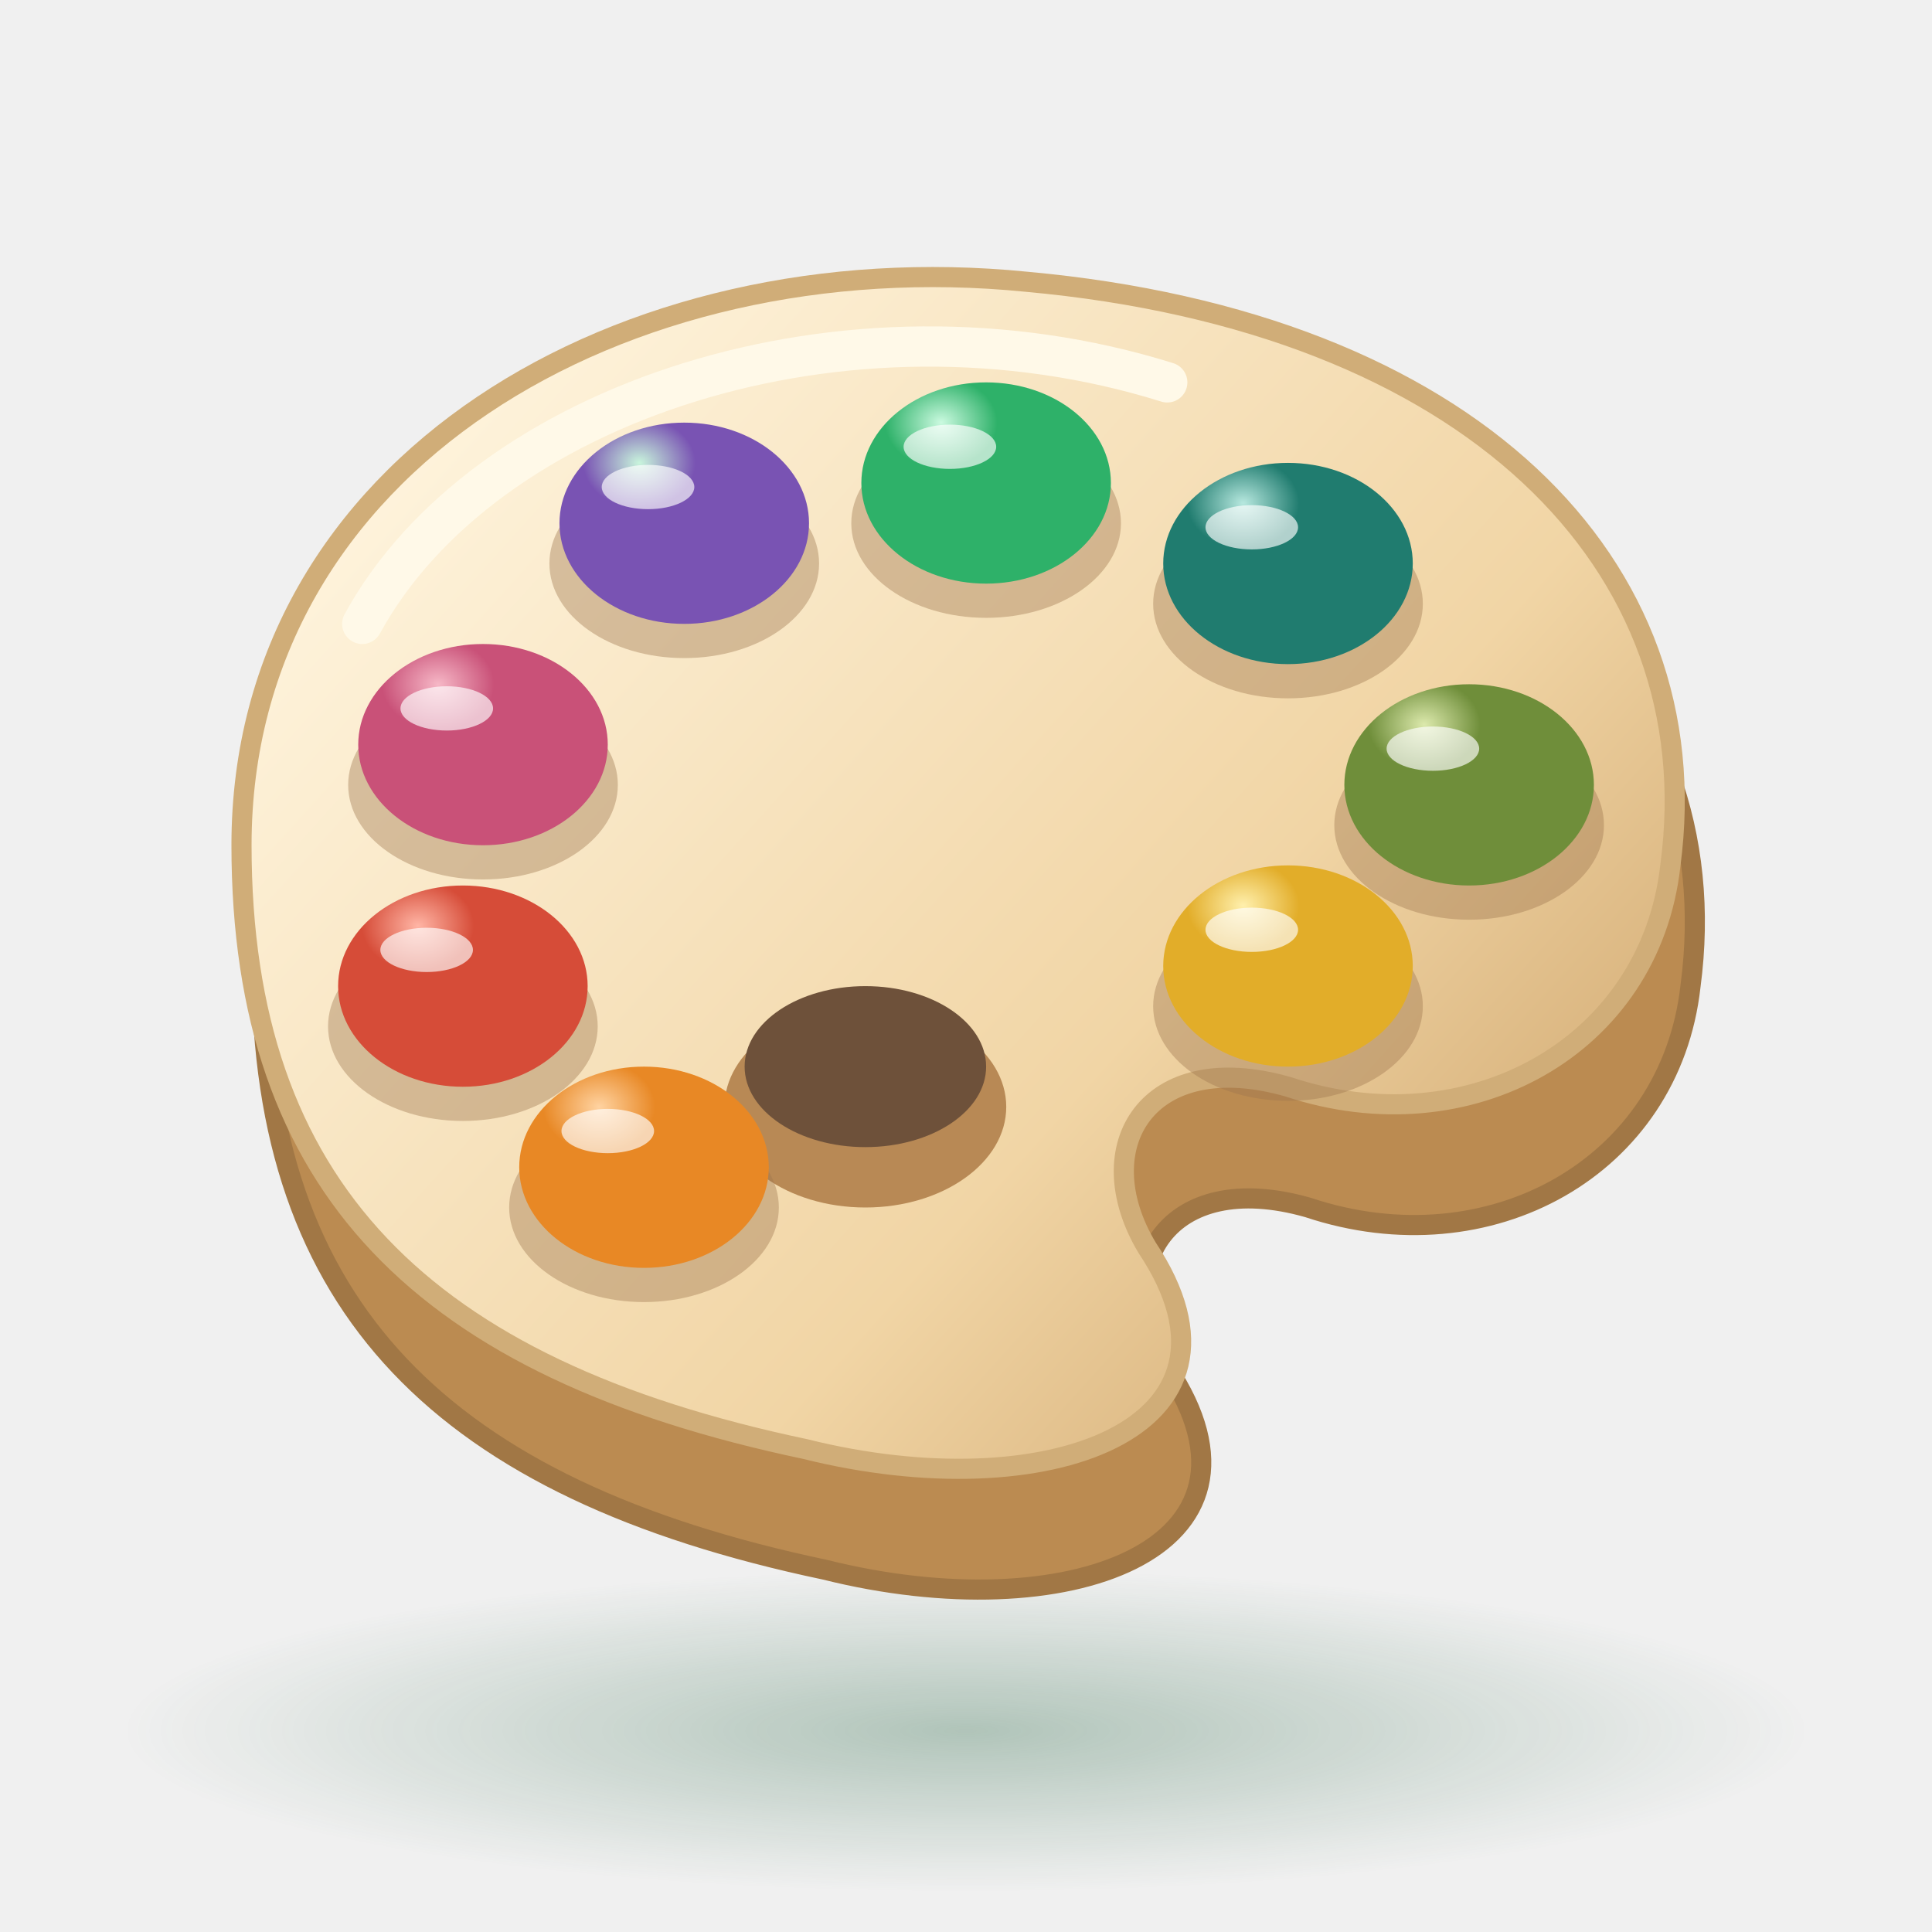
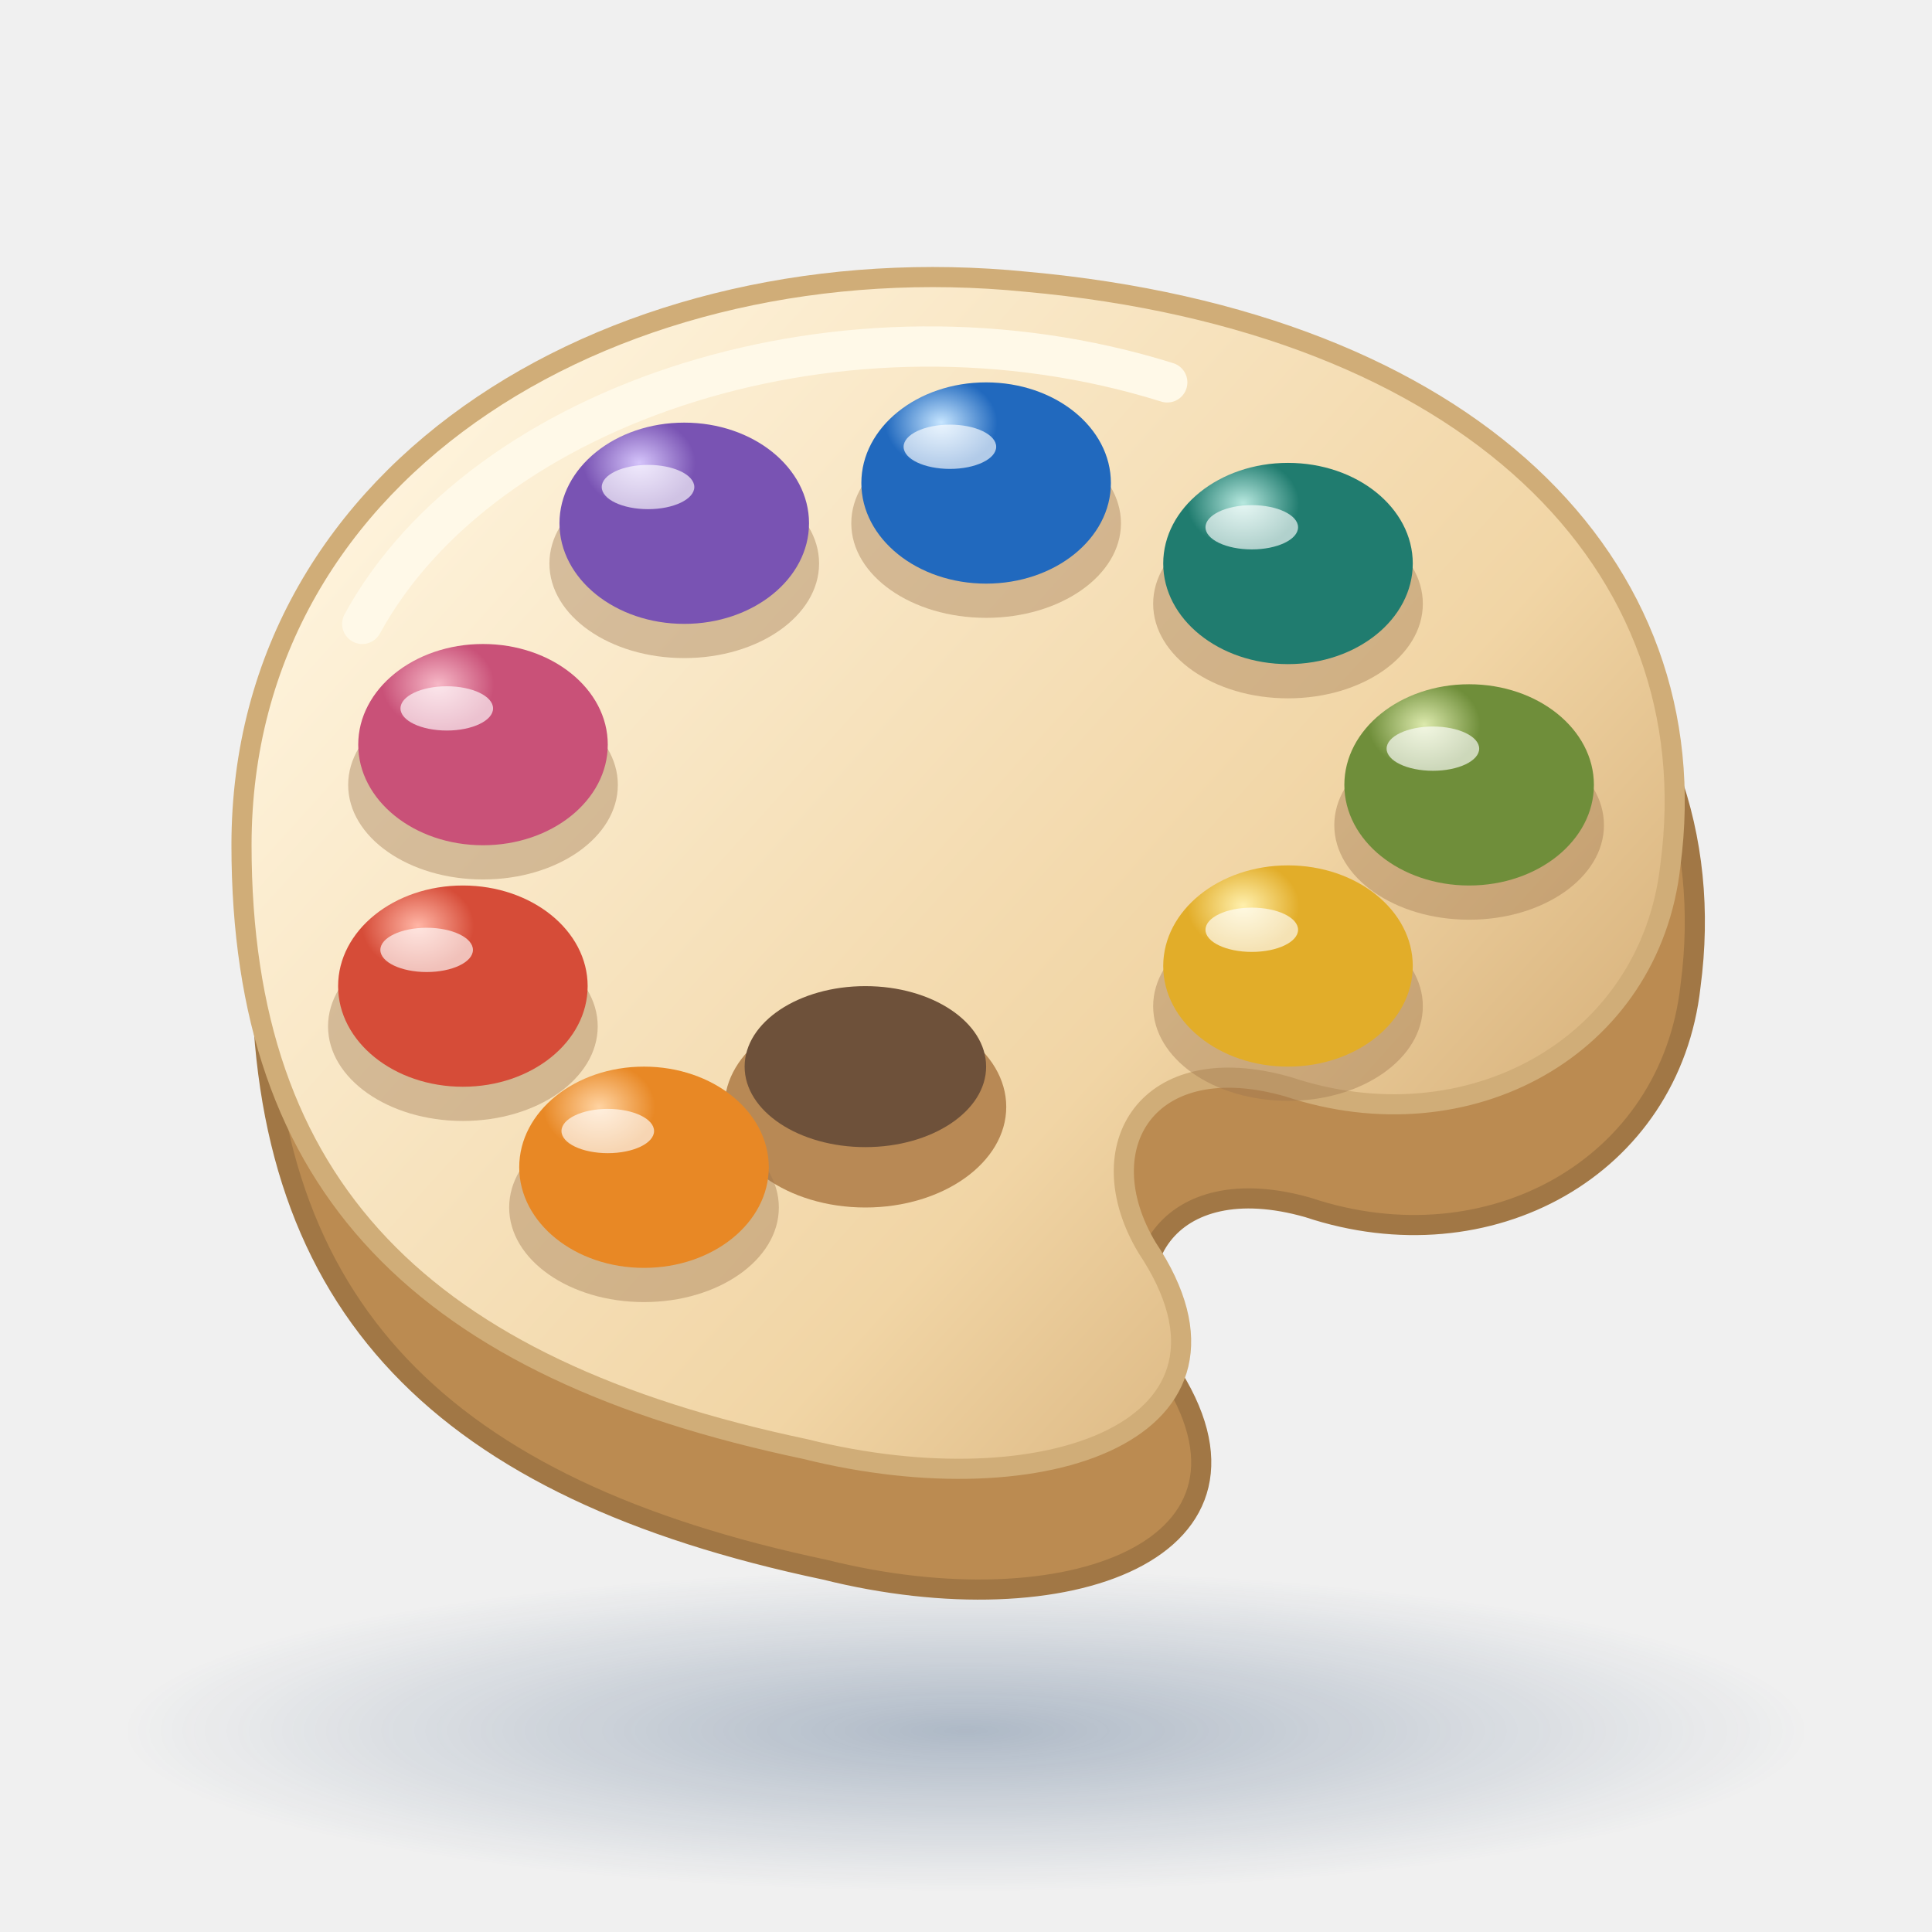
<svg xmlns="http://www.w3.org/2000/svg" viewBox="0 0 96 96" fill="none">
  <defs>
    <linearGradient id="paper" x1="16" y1="10" x2="75" y2="84" gradientUnits="userSpaceOnUse">
      <stop stop-color="#fff" />
-       <stop offset=".6" stop-color="#f4fef9" />
-       <stop offset="1" stop-color="#caecd9" />
+       <stop offset=".6" stop-color="#f3f8ff" />
+       <stop offset="1" stop-color="#c7d9ef" />
    </linearGradient>
    <linearGradient id="blue" x1="15" y1="10" x2="78" y2="90" gradientUnits="userSpaceOnUse">
-       <stop stop-color="#86f4b8" />
-       <stop offset=".4" stop-color="#48d889" />
-       <stop offset="1" stop-color="#229154" />
+       <stop stop-color="#7bc4ff" />
+       <stop offset=".4" stop-color="#398ce7" />
+       <stop offset="1" stop-color="#174f9c" />
    </linearGradient>
    <linearGradient id="edge" x1="12" y1="25" x2="85" y2="86" gradientUnits="userSpaceOnUse">
-       <stop stop-color="#c2edd5" />
-       <stop offset=".5" stop-color="#75c197" />
-       <stop offset="1" stop-color="#39885d" />
+       <stop stop-color="#bdd7f2" />
+       <stop offset=".5" stop-color="#6d9ac9" />
+       <stop offset="1" stop-color="#315b90" />
    </linearGradient>
    <radialGradient id="shadow">
-       <stop stop-color="#1d5f3b" stop-opacity=".3" />
-       <stop offset="1" stop-color="#1d5f3b" stop-opacity="0" />
+       <stop stop-color="#163a66" stop-opacity=".3" />
+       <stop offset="1" stop-color="#163a66" stop-opacity="0" />
    </radialGradient>
    <linearGradient id="wood" x1="18" y1="20" x2="79" y2="75" gradientUnits="userSpaceOnUse">
      <stop stop-color="#fff5df" />
      <stop offset=".6" stop-color="#f1d5a5" />
      <stop offset="1" stop-color="#c89c62" />
    </linearGradient>
    <radialGradient id="paint0" cx=".32" cy=".2">
      <stop stop-color="#f6b7c6" />
      <stop offset=".45" stop-color="#c95178" />
      <stop offset="1" stop-color="#c95178" />
    </radialGradient>
    <radialGradient id="paint1" cx=".32" cy=".2">
-       <stop stop-color="#c8f5dc" />
+       <stop stop-color="#d4c3fa" />
      <stop offset=".45" stop-color="#7953b3" />
      <stop offset="1" stop-color="#7953b3" />
    </radialGradient>
    <radialGradient id="paint2" cx=".32" cy=".2">
-       <stop stop-color="#cbfae0" />
-       <stop offset=".45" stop-color="#2eb169" />
-       <stop offset="1" stop-color="#2eb169" />
+       <stop stop-color="#c6e5ff" />
+       <stop offset=".45" stop-color="#2169be" />
+       <stop offset="1" stop-color="#2169be" />
    </radialGradient>
    <radialGradient id="paint3" cx=".32" cy=".2">
      <stop stop-color="#b7e8df" />
      <stop offset=".45" stop-color="#207c6f" />
      <stop offset="1" stop-color="#207c6f" />
    </radialGradient>
    <radialGradient id="paint4" cx=".32" cy=".2">
      <stop stop-color="#dce9ac" />
      <stop offset=".45" stop-color="#6f8e3a" />
      <stop offset="1" stop-color="#6f8e3a" />
    </radialGradient>
    <radialGradient id="paint5" cx=".32" cy=".2">
      <stop stop-color="#fff0ad" />
      <stop offset=".45" stop-color="#e2ad29" />
      <stop offset="1" stop-color="#e2ad29" />
    </radialGradient>
    <radialGradient id="paint6" cx=".32" cy=".2">
      <stop stop-color="#ffd3a1" />
      <stop offset=".45" stop-color="#e88825" />
      <stop offset="1" stop-color="#e88825" />
    </radialGradient>
    <radialGradient id="paint7" cx=".32" cy=".2">
      <stop stop-color="#ffb5a5" />
      <stop offset=".45" stop-color="#d64c38" />
      <stop offset="1" stop-color="#d64c38" />
    </radialGradient>
  </defs>
  <ellipse cx="48" cy="86" rx="42" ry="8" fill="url(#shadow)" />
  <path d="M13 48c0-19 19-30 39-28 22 2 34 14 32 29-1 9-10 14-19 11-7-2-10 3-7 8 6 9-5 13-17 10-19-4-28-13-28-30Z" fill="#bb8b51" stroke="#a17745" />
  <path d="M12 42c0-19 19-30 39-28 22 2 34 14 32 29-1 9-10 14-19 11-7-2-10 3-7 8 6 9-5 13-17 10-19-4-28-13-28-30Z" fill="url(#wood)" stroke="#d0ad78" />
  <ellipse cx="43" cy="55" rx="7" ry="5" fill="#b88955" />
  <ellipse cx="43" cy="53" rx="6" ry="4" fill="#6e513a" />
  <path d="M18 31c6-11 24-17 40-12" stroke="#fff9e8" stroke-width="2" stroke-linecap="round" />
  <ellipse cx="24" cy="39" rx="6.7" ry="4.7" fill="#9d754d" opacity=".4" />
  <ellipse cx="24" cy="37" rx="6.2" ry="5" fill="url(#paint0)" />
  <ellipse cx="22.2" cy="35.2" rx="2.3" ry="1.1" fill="#fff" opacity=".65" />
  <ellipse cx="34" cy="28" rx="6.7" ry="4.7" fill="#9d754d" opacity=".4" />
  <ellipse cx="34" cy="26" rx="6.2" ry="5" fill="url(#paint1)" />
  <ellipse cx="32.2" cy="24.2" rx="2.3" ry="1.1" fill="#fff" opacity=".65" />
  <ellipse cx="49" cy="26" rx="6.7" ry="4.7" fill="#9d754d" opacity=".4" />
  <ellipse cx="49" cy="24" rx="6.2" ry="5" fill="url(#paint2)" />
  <ellipse cx="47.2" cy="22.2" rx="2.3" ry="1.1" fill="#fff" opacity=".65" />
  <ellipse cx="64" cy="30" rx="6.7" ry="4.7" fill="#9d754d" opacity=".4" />
  <ellipse cx="64" cy="28" rx="6.2" ry="5" fill="url(#paint3)" />
  <ellipse cx="62.2" cy="26.2" rx="2.3" ry="1.1" fill="#fff" opacity=".65" />
  <ellipse cx="73" cy="41" rx="6.7" ry="4.7" fill="#9d754d" opacity=".4" />
  <ellipse cx="73" cy="39" rx="6.2" ry="5" fill="url(#paint4)" />
  <ellipse cx="71.2" cy="37.2" rx="2.3" ry="1.1" fill="#fff" opacity=".65" />
  <ellipse cx="64" cy="50" rx="6.7" ry="4.7" fill="#9d754d" opacity=".4" />
  <ellipse cx="64" cy="48" rx="6.2" ry="5" fill="url(#paint5)" />
  <ellipse cx="62.2" cy="46.2" rx="2.3" ry="1.1" fill="#fff" opacity=".65" />
  <ellipse cx="32" cy="60" rx="6.7" ry="4.7" fill="#9d754d" opacity=".4" />
  <ellipse cx="32" cy="58" rx="6.2" ry="5" fill="url(#paint6)" />
  <ellipse cx="30.2" cy="56.2" rx="2.3" ry="1.1" fill="#fff" opacity=".65" />
  <ellipse cx="23" cy="51" rx="6.7" ry="4.7" fill="#9d754d" opacity=".4" />
  <ellipse cx="23" cy="49" rx="6.2" ry="5" fill="url(#paint7)" />
  <ellipse cx="21.2" cy="47.2" rx="2.3" ry="1.1" fill="#fff" opacity=".65" />
</svg>
